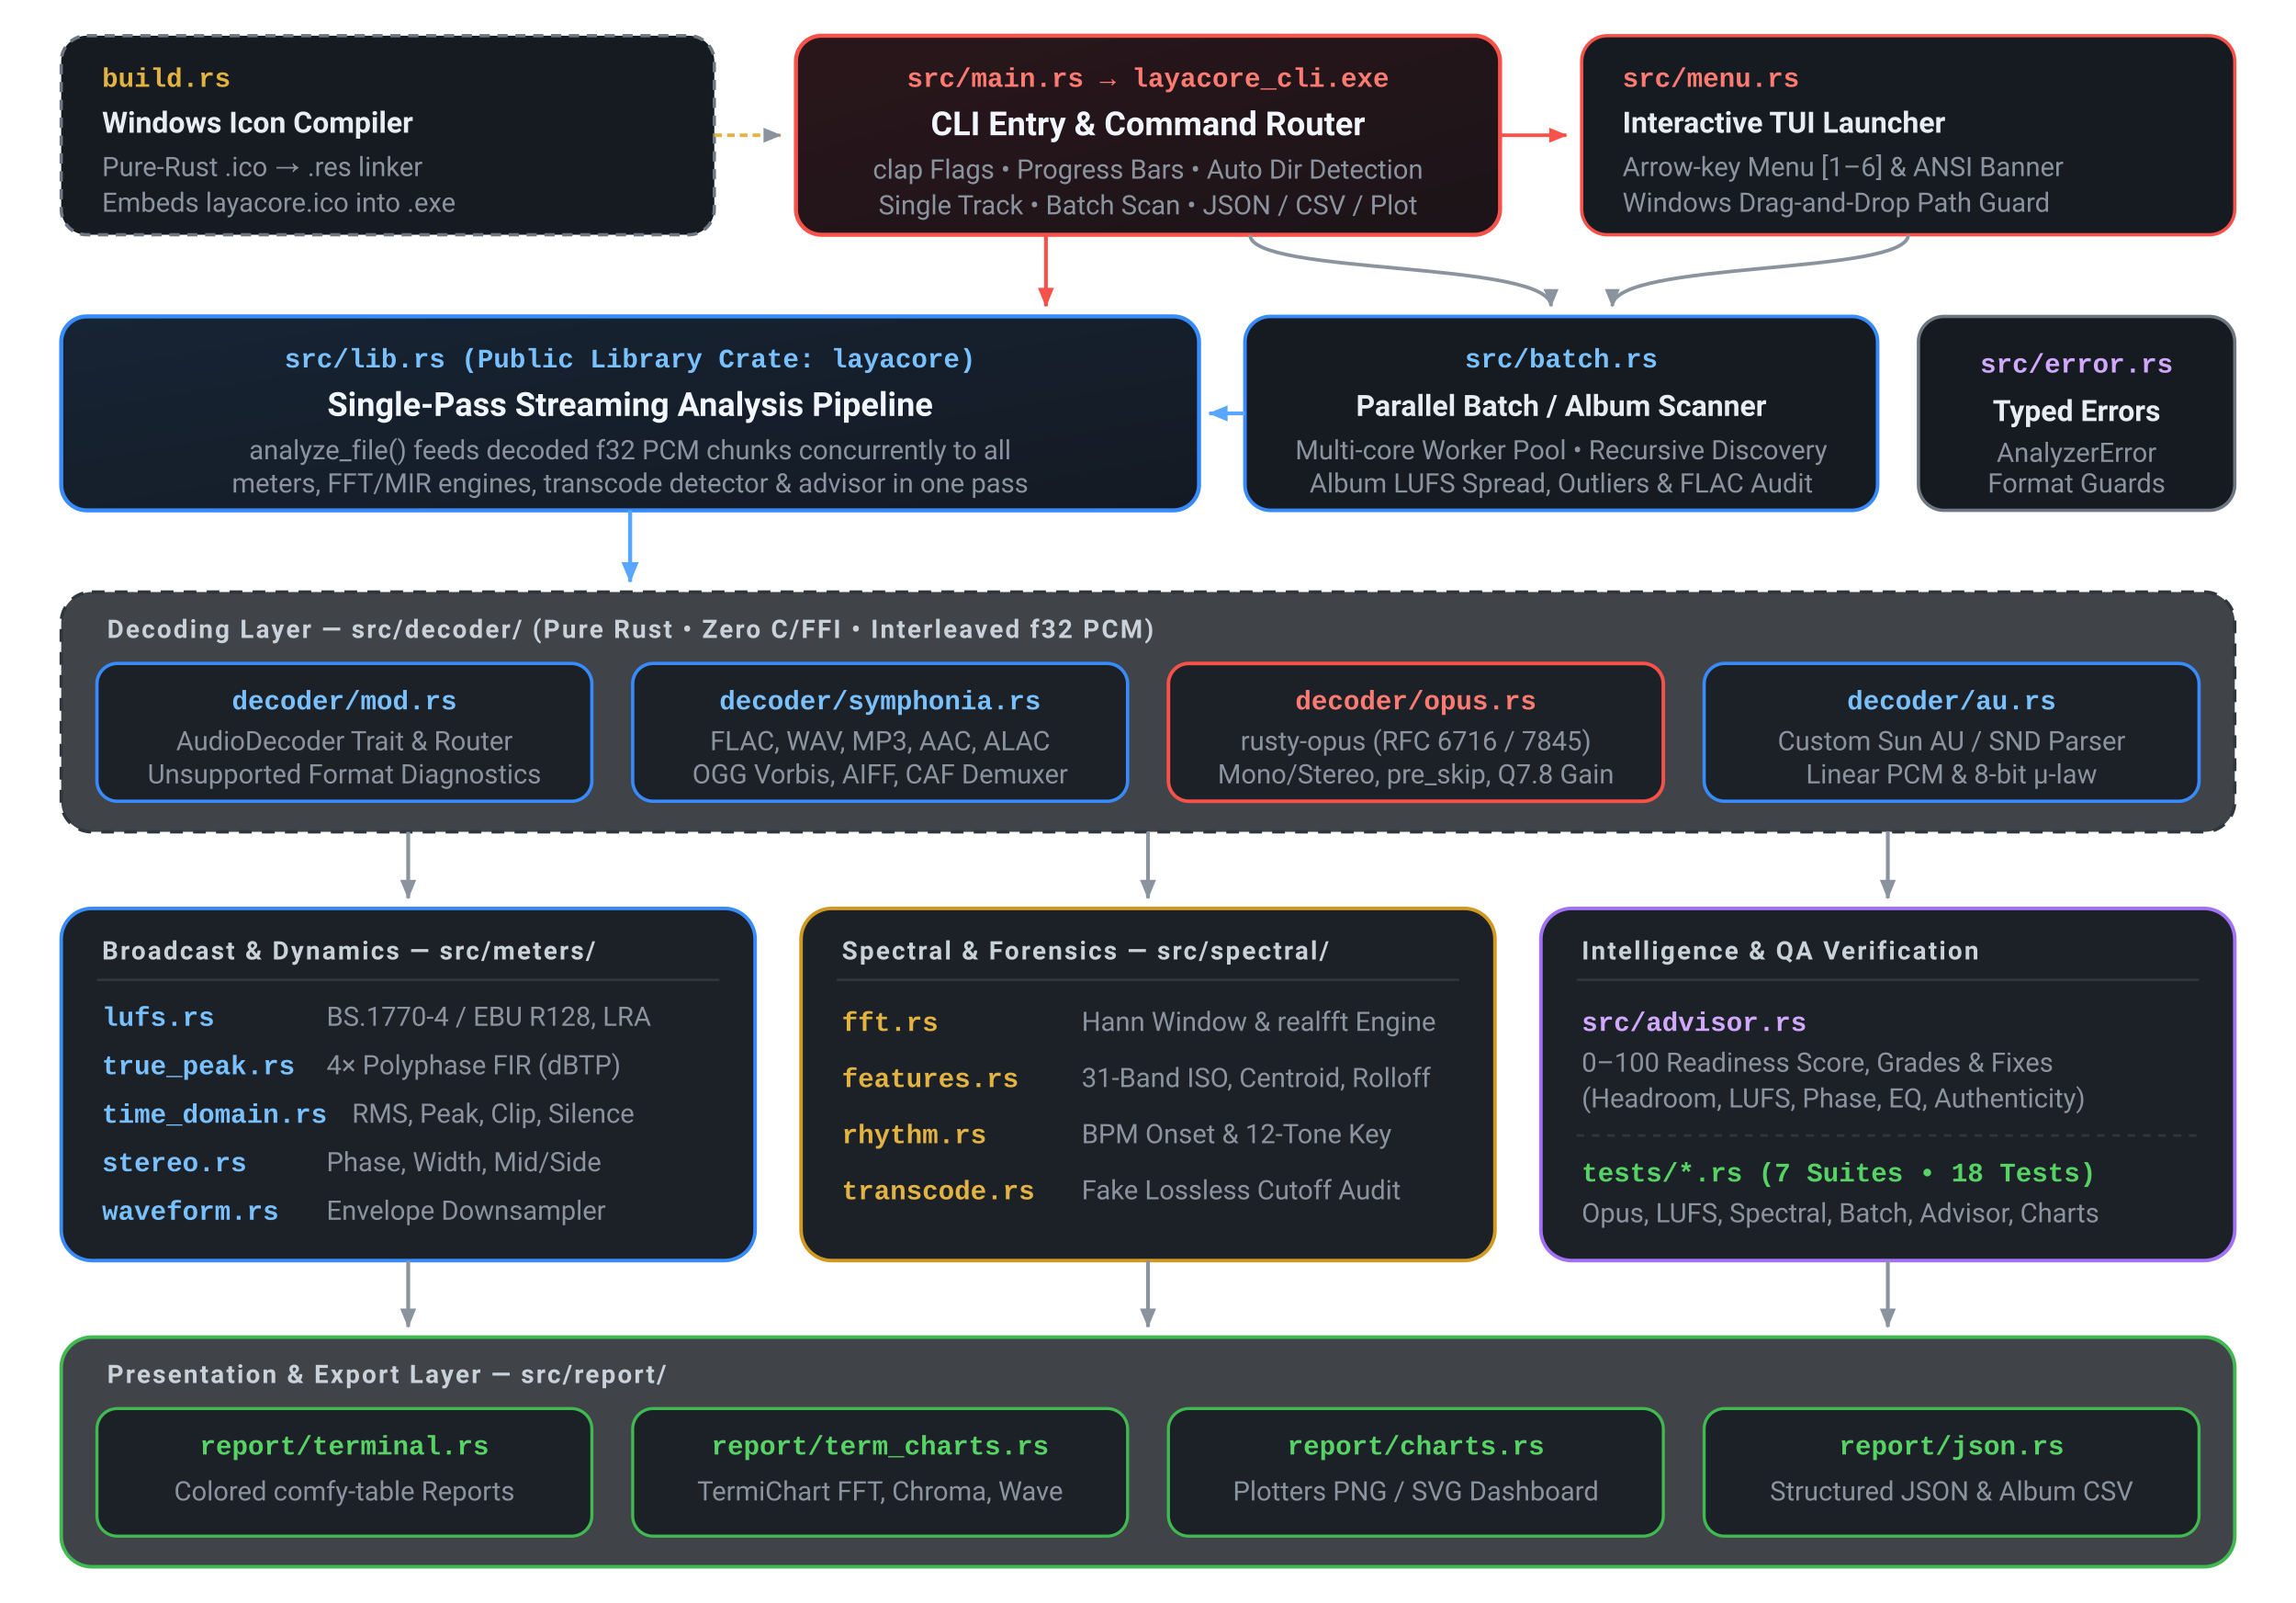
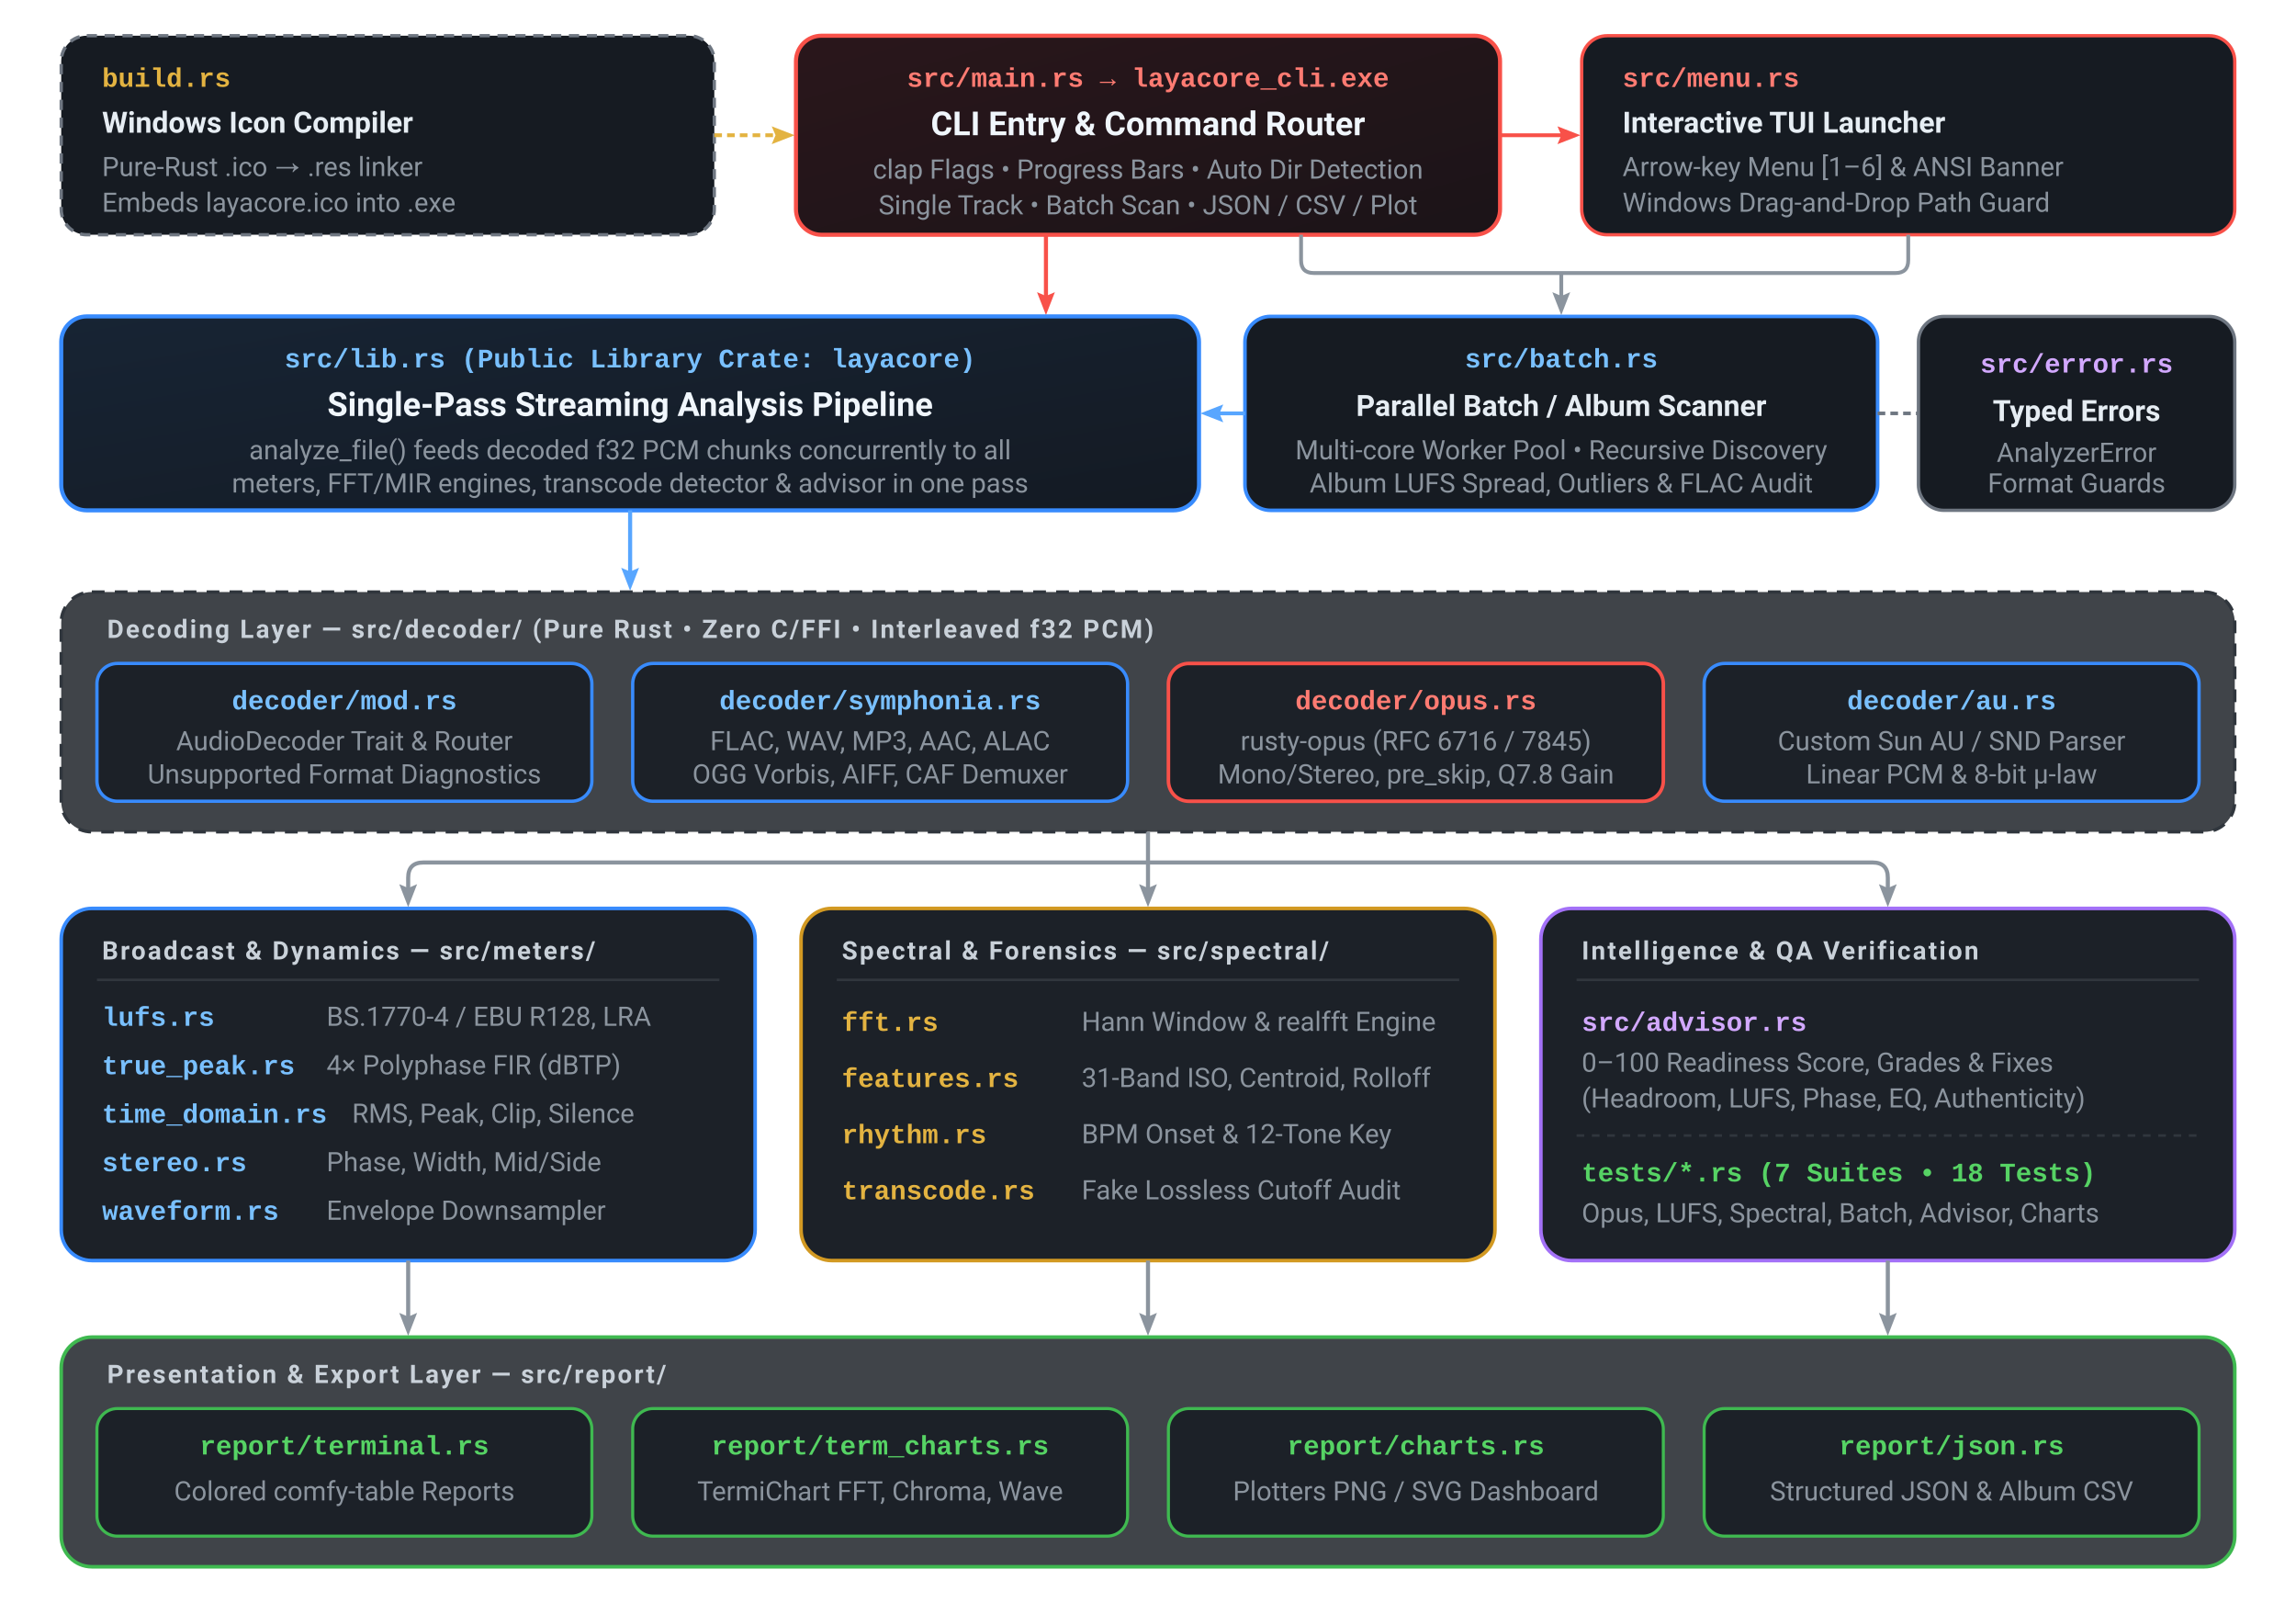
<svg xmlns="http://www.w3.org/2000/svg" viewBox="0 0 900 628" width="900" height="628" role="img" aria-label="LayaCore Software Architecture and Module Map">
  <defs>
    <linearGradient id="entryGradD" x1="0%" y1="0%" x2="100%" y2="100%">
      <stop offset="0%" stop-color="#2a161b" />
      <stop offset="100%" stop-color="#1b1418" />
    </linearGradient>
    <linearGradient id="coreGradD" x1="0%" y1="0%" x2="100%" y2="100%">
      <stop offset="0%" stop-color="#172434" />
      <stop offset="100%" stop-color="#141a23" />
    </linearGradient>
-     <marker id="arrD" viewBox="0 0 10 10" refX="8" refY="5" markerWidth="6" markerHeight="6" orient="auto-start-reverse">
-       <path d="M 0 1.5 L 8.5 5 L 0 8.5 z" fill="#8b949e" />
+     <marker id="arrD" markerUnits="userSpaceOnUse" viewBox="0 0 9 9" refX="2.5" refY="4.5" markerWidth="9" markerHeight="9" orient="auto">
+       <path d="M 0 1 L 9 4.5 L 0 8 L 1.5 4.5 z" fill="#8b949e" />
    </marker>
-     <marker id="arrRedD" viewBox="0 0 10 10" refX="8" refY="5" markerWidth="6" markerHeight="6" orient="auto-start-reverse">
-       <path d="M 0 1.5 L 8.5 5 L 0 8.5 z" fill="#f85149" />
+     <marker id="arrRedD" markerUnits="userSpaceOnUse" viewBox="0 0 9 9" refX="2.5" refY="4.5" markerWidth="9" markerHeight="9" orient="auto">
+       <path d="M 0 1 L 9 4.5 L 0 8 L 1.5 4.5 z" fill="#f85149" />
    </marker>
-     <marker id="arrBlueD" viewBox="0 0 10 10" refX="8" refY="5" markerWidth="6" markerHeight="6" orient="auto-start-reverse">
-       <path d="M 0 1.5 L 8.5 5 L 0 8.5 z" fill="#58a6ff" />
+     <marker id="arrBlueD" markerUnits="userSpaceOnUse" viewBox="0 0 9 9" refX="2.5" refY="4.5" markerWidth="9" markerHeight="9" orient="auto">
+       <path d="M 0 1 L 9 4.5 L 0 8 L 1.5 4.5 z" fill="#58a6ff" />
+     </marker>
+     <marker id="arrAmberD" markerUnits="userSpaceOnUse" viewBox="0 0 9 9" refX="2.5" refY="4.5" markerWidth="9" markerHeight="9" orient="auto">
+       <path d="M 0 1 L 9 4.5 L 0 8 L 1.5 4.5 z" fill="#e3b341" />
    </marker>
    <style>
      .f { font-family: -apple-system, BlinkMacSystemFont, "Segoe UI", Roboto, Helvetica, Arial, sans-serif; }
      .mono { font-family: ui-monospace, SFMono-Regular, Menlo, Consolas, "Liberation Mono", monospace; }
      .h1 { font-size: 13px; font-weight: 700; fill: #f0f6fc; }
      .h2 { font-size: 11.5px; font-weight: 700; fill: #e6edf3; }
      .sub { font-size: 10.5px; font-weight: 400; fill: #8b949e; }
      .mod { font-size: 10.5px; font-weight: 600; fill: #79c0ff; }
      .mod-red { font-size: 10.5px; font-weight: 600; fill: #ff7b72; }
      .mod-amber { font-size: 10.5px; font-weight: 600; fill: #e3b341; }
      .mod-green { font-size: 10.5px; font-weight: 600; fill: #56d364; }
      .mod-purple { font-size: 10.5px; font-weight: 600; fill: #d2a8ff; }
      .layer { font-size: 10px; font-weight: 700; letter-spacing: 0.8px; text-transform: uppercase; fill: #c9d1d9; }
-       .bullet { font-size: 10.5px; fill: #c9d1d9; }
    </style>
  </defs>
  <rect x="24" y="14" width="256" height="78" rx="10" fill="#161b22" stroke="#6e7681" stroke-width="1.3" stroke-dasharray="4 3" />
  <text x="40" y="34" class="mono mod-amber">build.rs</text>
  <text x="40" y="52" class="f h2">Windows Icon Compiler</text>
  <text x="40" y="69" class="f sub">Pure-Rust .ico → .res linker</text>
  <text x="40" y="83" class="f sub">Embeds layacore.ico into .exe</text>
-   <line x1="280" y1="53" x2="306" y2="53" stroke="#e3b341" stroke-width="1.4" stroke-dasharray="3 2" marker-end="url(#arrD)" />
+   <line x1="280" y1="53" x2="305" y2="53" stroke="#e3b341" stroke-width="1.5" stroke-dasharray="3 2" marker-end="url(#arrAmberD)" />
  <rect x="312" y="14" width="276" height="78" rx="10" fill="url(#entryGradD)" stroke="#f85149" stroke-width="1.6" />
  <text x="450" y="34" text-anchor="middle" class="mono mod-red">src/main.rs  →  layacore_cli.exe</text>
  <text x="450" y="53" text-anchor="middle" class="f h1">CLI Entry &amp; Command Router</text>
  <text x="450" y="70" text-anchor="middle" class="f sub">clap Flags • Progress Bars • Auto Dir Detection</text>
  <text x="450" y="84" text-anchor="middle" class="f sub">Single Track • Batch Scan • JSON / CSV / Plot</text>
-   <line x1="588" y1="53" x2="614" y2="53" stroke="#f85149" stroke-width="1.4" marker-end="url(#arrRedD)" />
+   <line x1="588" y1="53" x2="613" y2="53" stroke="#f85149" stroke-width="1.5" marker-end="url(#arrRedD)" />
  <rect x="620" y="14" width="256" height="78" rx="10" fill="#161b22" stroke="#f85149" stroke-width="1.3" />
  <text x="636" y="34" class="mono mod-red">src/menu.rs</text>
  <text x="636" y="52" class="f h2">Interactive TUI Launcher</text>
  <text x="636" y="69" class="f sub">Arrow-key Menu [1–6] &amp; ANSI Banner</text>
  <text x="636" y="83" class="f sub">Windows Drag-and-Drop Path Guard</text>
-   <path d="M 410 92 L 410 120" fill="none" stroke="#f85149" stroke-width="1.5" marker-end="url(#arrRedD)" />
-   <path d="M 490 92 C 490 108, 608 102, 608 120" fill="none" stroke="#8b949e" stroke-width="1.4" marker-end="url(#arrD)" />
-   <path d="M 748 92 C 748 108, 632 102, 632 120" fill="none" stroke="#8b949e" stroke-width="1.4" marker-end="url(#arrD)" />
+   <line x1="410" y1="92" x2="410" y2="117" stroke="#f85149" stroke-width="1.6" marker-end="url(#arrRedD)" />
+   <path d="M 510 92 L 510 102 Q 510 107 515 107 L 612 107" fill="none" stroke="#8b949e" stroke-width="1.5" />
+   <path d="M 748 92 L 748 102 Q 748 107 743 107 L 612 107" fill="none" stroke="#8b949e" stroke-width="1.5" />
+   <line x1="612" y1="107" x2="612" y2="117" stroke="#8b949e" stroke-width="1.5" marker-end="url(#arrD)" />
  <rect x="24" y="124" width="446" height="76" rx="10" fill="url(#coreGradD)" stroke="#388bfd" stroke-width="1.6" />
  <text x="247" y="144" text-anchor="middle" class="mono mod">src/lib.rs  (Public Library Crate: layacore)</text>
  <text x="247" y="163" text-anchor="middle" class="f h1">Single-Pass Streaming Analysis Pipeline</text>
  <text x="247" y="180" text-anchor="middle" class="f sub">analyze_file() feeds decoded f32 PCM chunks concurrently to all</text>
  <text x="247" y="193" text-anchor="middle" class="f sub">meters, FFT/MIR engines, transcode detector &amp; advisor in one pass</text>
  <rect x="488" y="124" width="248" height="76" rx="10" fill="#161b22" stroke="#388bfd" stroke-width="1.4" />
  <text x="612" y="144" text-anchor="middle" class="mono mod">src/batch.rs</text>
  <text x="612" y="163" text-anchor="middle" class="f h2">Parallel Batch / Album Scanner</text>
  <text x="612" y="180" text-anchor="middle" class="f sub">Multi-core Worker Pool • Recursive Discovery</text>
  <text x="612" y="193" text-anchor="middle" class="f sub">Album LUFS Spread, Outliers &amp; FLAC Audit</text>
-   <line x1="488" y1="162" x2="474" y2="162" stroke="#58a6ff" stroke-width="1.5" marker-end="url(#arrBlueD)" />
+   <line x1="488" y1="162" x2="477" y2="162" stroke="#58a6ff" stroke-width="1.5" marker-end="url(#arrBlueD)" />
+   <line x1="736" y1="162" x2="752" y2="162" stroke="#6e7681" stroke-width="1.4" stroke-dasharray="3 2" />
  <rect x="752" y="124" width="124" height="76" rx="10" fill="#161b22" stroke="#6e7681" stroke-width="1.3" />
  <text x="814" y="146" text-anchor="middle" class="mono mod-purple">src/error.rs</text>
  <text x="814" y="165" text-anchor="middle" class="f h2">Typed Errors</text>
  <text x="814" y="181" text-anchor="middle" class="f sub">AnalyzerError</text>
  <text x="814" y="193" text-anchor="middle" class="f sub">Format Guards</text>
-   <line x1="247" y1="200" x2="247" y2="228" stroke="#58a6ff" stroke-width="1.6" marker-end="url(#arrBlueD)" />
+   <line x1="247" y1="200" x2="247" y2="225" stroke="#58a6ff" stroke-width="1.6" marker-end="url(#arrBlueD)" />
  <rect x="24" y="232" width="852" height="94" rx="12" fill="#161b22" fill-opacity="0.82" stroke="#30363d" stroke-width="1.3" stroke-dasharray="5 4" />
  <text x="42" y="250" class="f layer">Decoding Layer  —  src/decoder/  (Pure Rust • Zero C/FFI • Interleaved f32 PCM)</text>
  <rect x="38" y="260" width="194" height="54" rx="8" fill="#1c2128" stroke="#388bfd" stroke-width="1.3" />
  <text x="135" y="278" text-anchor="middle" class="mono mod">decoder/mod.rs</text>
  <text x="135" y="294" text-anchor="middle" class="f sub">AudioDecoder Trait &amp; Router</text>
  <text x="135" y="307" text-anchor="middle" class="f sub">Unsupported Format Diagnostics</text>
  <rect x="248" y="260" width="194" height="54" rx="8" fill="#1c2128" stroke="#388bfd" stroke-width="1.3" />
  <text x="345" y="278" text-anchor="middle" class="mono mod">decoder/symphonia.rs</text>
  <text x="345" y="294" text-anchor="middle" class="f sub">FLAC, WAV, MP3, AAC, ALAC</text>
  <text x="345" y="307" text-anchor="middle" class="f sub">OGG Vorbis, AIFF, CAF Demuxer</text>
  <rect x="458" y="260" width="194" height="54" rx="8" fill="#1c2128" stroke="#f85149" stroke-width="1.4" />
  <text x="555" y="278" text-anchor="middle" class="mono mod-red">decoder/opus.rs</text>
  <text x="555" y="294" text-anchor="middle" class="f sub">rusty-opus (RFC 6716 / 7845)</text>
  <text x="555" y="307" text-anchor="middle" class="f sub">Mono/Stereo, pre_skip, Q7.8 Gain</text>
  <rect x="668" y="260" width="194" height="54" rx="8" fill="#1c2128" stroke="#388bfd" stroke-width="1.3" />
  <text x="765" y="278" text-anchor="middle" class="mono mod">decoder/au.rs</text>
  <text x="765" y="294" text-anchor="middle" class="f sub">Custom Sun AU / SND Parser</text>
  <text x="765" y="307" text-anchor="middle" class="f sub">Linear PCM &amp; 8-bit μ-law</text>
-   <path d="M 160 326 L 160 352" fill="none" stroke="#8b949e" stroke-width="1.5" marker-end="url(#arrD)" />
-   <path d="M 450 326 L 450 352" fill="none" stroke="#8b949e" stroke-width="1.5" marker-end="url(#arrD)" />
-   <path d="M 740 326 L 740 352" fill="none" stroke="#8b949e" stroke-width="1.5" marker-end="url(#arrD)" />
+   <line x1="450" y1="326" x2="450" y2="349" stroke="#8b949e" stroke-width="1.6" marker-end="url(#arrD)" />
+   <path d="M 450 338 L 166 338 Q 160 338 160 344 L 160 349" fill="none" stroke="#8b949e" stroke-width="1.6" marker-end="url(#arrD)" />
+   <path d="M 450 338 L 734 338 Q 740 338 740 344 L 740 349" fill="none" stroke="#8b949e" stroke-width="1.6" marker-end="url(#arrD)" />
  <rect x="24" y="356" width="272" height="138" rx="12" fill="#1c2128" stroke="#388bfd" stroke-width="1.4" />
  <text x="40" y="376" class="f layer" fill="#79c0ff">Broadcast &amp; Dynamics — src/meters/</text>
  <line x1="38" y1="384" x2="282" y2="384" stroke="#30363d" stroke-width="1" />
  <text x="40" y="402" class="mono mod">lufs.rs</text>
  <text x="128" y="402" class="f sub">BS.1770-4 / EBU R128, LRA</text>
  <text x="40" y="421" class="mono mod">true_peak.rs</text>
  <text x="128" y="421" class="f sub">4× Polyphase FIR (dBTP)</text>
  <text x="40" y="440" class="mono mod">time_domain.rs</text>
  <text x="138" y="440" class="f sub">RMS, Peak, Clip, Silence</text>
  <text x="40" y="459" class="mono mod">stereo.rs</text>
  <text x="128" y="459" class="f sub">Phase, Width, Mid/Side</text>
  <text x="40" y="478" class="mono mod">waveform.rs</text>
  <text x="128" y="478" class="f sub">Envelope Downsampler</text>
  <rect x="314" y="356" width="272" height="138" rx="12" fill="#1c2128" stroke="#d29922" stroke-width="1.4" />
  <text x="330" y="376" class="f layer" fill="#e3b341">Spectral &amp; Forensics — src/spectral/</text>
  <line x1="328" y1="384" x2="572" y2="384" stroke="#30363d" stroke-width="1" />
  <text x="330" y="404" class="mono mod-amber">fft.rs</text>
  <text x="424" y="404" class="f sub">Hann Window &amp; realfft Engine</text>
  <text x="330" y="426" class="mono mod-amber">features.rs</text>
  <text x="424" y="426" class="f sub">31-Band ISO, Centroid, Rolloff</text>
  <text x="330" y="448" class="mono mod-amber">rhythm.rs</text>
  <text x="424" y="448" class="f sub">BPM Onset &amp; 12-Tone Key</text>
  <text x="330" y="470" class="mono mod-amber">transcode.rs</text>
  <text x="424" y="470" class="f sub">Fake Lossless Cutoff Audit</text>
  <rect x="604" y="356" width="272" height="138" rx="12" fill="#1c2128" stroke="#a371f7" stroke-width="1.4" />
  <text x="620" y="376" class="f layer" fill="#d2a8ff">Intelligence &amp; QA Verification</text>
  <line x1="618" y1="384" x2="862" y2="384" stroke="#30363d" stroke-width="1" />
  <text x="620" y="404" class="mono mod-purple">src/advisor.rs</text>
  <text x="620" y="420" class="f sub">0–100 Readiness Score, Grades &amp; Fixes</text>
  <text x="620" y="434" class="f sub">(Headroom, LUFS, Phase, EQ, Authenticity)</text>
  <line x1="618" y1="445" x2="862" y2="445" stroke="#30363d" stroke-width="1" stroke-dasharray="3 3" />
  <text x="620" y="463" class="mono mod-green">tests/*.rs  (7 Suites • 18 Tests)</text>
  <text x="620" y="479" class="f sub">Opus, LUFS, Spectral, Batch, Advisor, Charts</text>
-   <path d="M 160 494 L 160 520" fill="none" stroke="#8b949e" stroke-width="1.5" marker-end="url(#arrD)" />
-   <path d="M 450 494 L 450 520" fill="none" stroke="#8b949e" stroke-width="1.5" marker-end="url(#arrD)" />
-   <path d="M 740 494 L 740 520" fill="none" stroke="#8b949e" stroke-width="1.5" marker-end="url(#arrD)" />
+   <line x1="160" y1="494" x2="160" y2="517" stroke="#8b949e" stroke-width="1.6" marker-end="url(#arrD)" />
+   <line x1="450" y1="494" x2="450" y2="517" stroke="#8b949e" stroke-width="1.6" marker-end="url(#arrD)" />
+   <line x1="740" y1="494" x2="740" y2="517" stroke="#8b949e" stroke-width="1.6" marker-end="url(#arrD)" />
  <rect x="24" y="524" width="852" height="90" rx="12" fill="#161b22" fill-opacity="0.82" stroke="#3fb950" stroke-width="1.4" />
  <text x="42" y="542" class="f layer" fill="#56d364">Presentation &amp; Export Layer  —  src/report/</text>
  <rect x="38" y="552" width="194" height="50" rx="8" fill="#1c2128" stroke="#3fb950" stroke-width="1.2" />
  <text x="135" y="570" text-anchor="middle" class="mono mod-green">report/terminal.rs</text>
  <text x="135" y="588" text-anchor="middle" class="f sub">Colored comfy-table Reports</text>
  <rect x="248" y="552" width="194" height="50" rx="8" fill="#1c2128" stroke="#3fb950" stroke-width="1.2" />
  <text x="345" y="570" text-anchor="middle" class="mono mod-green">report/term_charts.rs</text>
  <text x="345" y="588" text-anchor="middle" class="f sub">TermiChart FFT, Chroma, Wave</text>
  <rect x="458" y="552" width="194" height="50" rx="8" fill="#1c2128" stroke="#3fb950" stroke-width="1.2" />
  <text x="555" y="570" text-anchor="middle" class="mono mod-green">report/charts.rs</text>
  <text x="555" y="588" text-anchor="middle" class="f sub">Plotters PNG / SVG Dashboard</text>
  <rect x="668" y="552" width="194" height="50" rx="8" fill="#1c2128" stroke="#3fb950" stroke-width="1.2" />
  <text x="765" y="570" text-anchor="middle" class="mono mod-green">report/json.rs</text>
  <text x="765" y="588" text-anchor="middle" class="f sub">Structured JSON &amp; Album CSV</text>
</svg>
